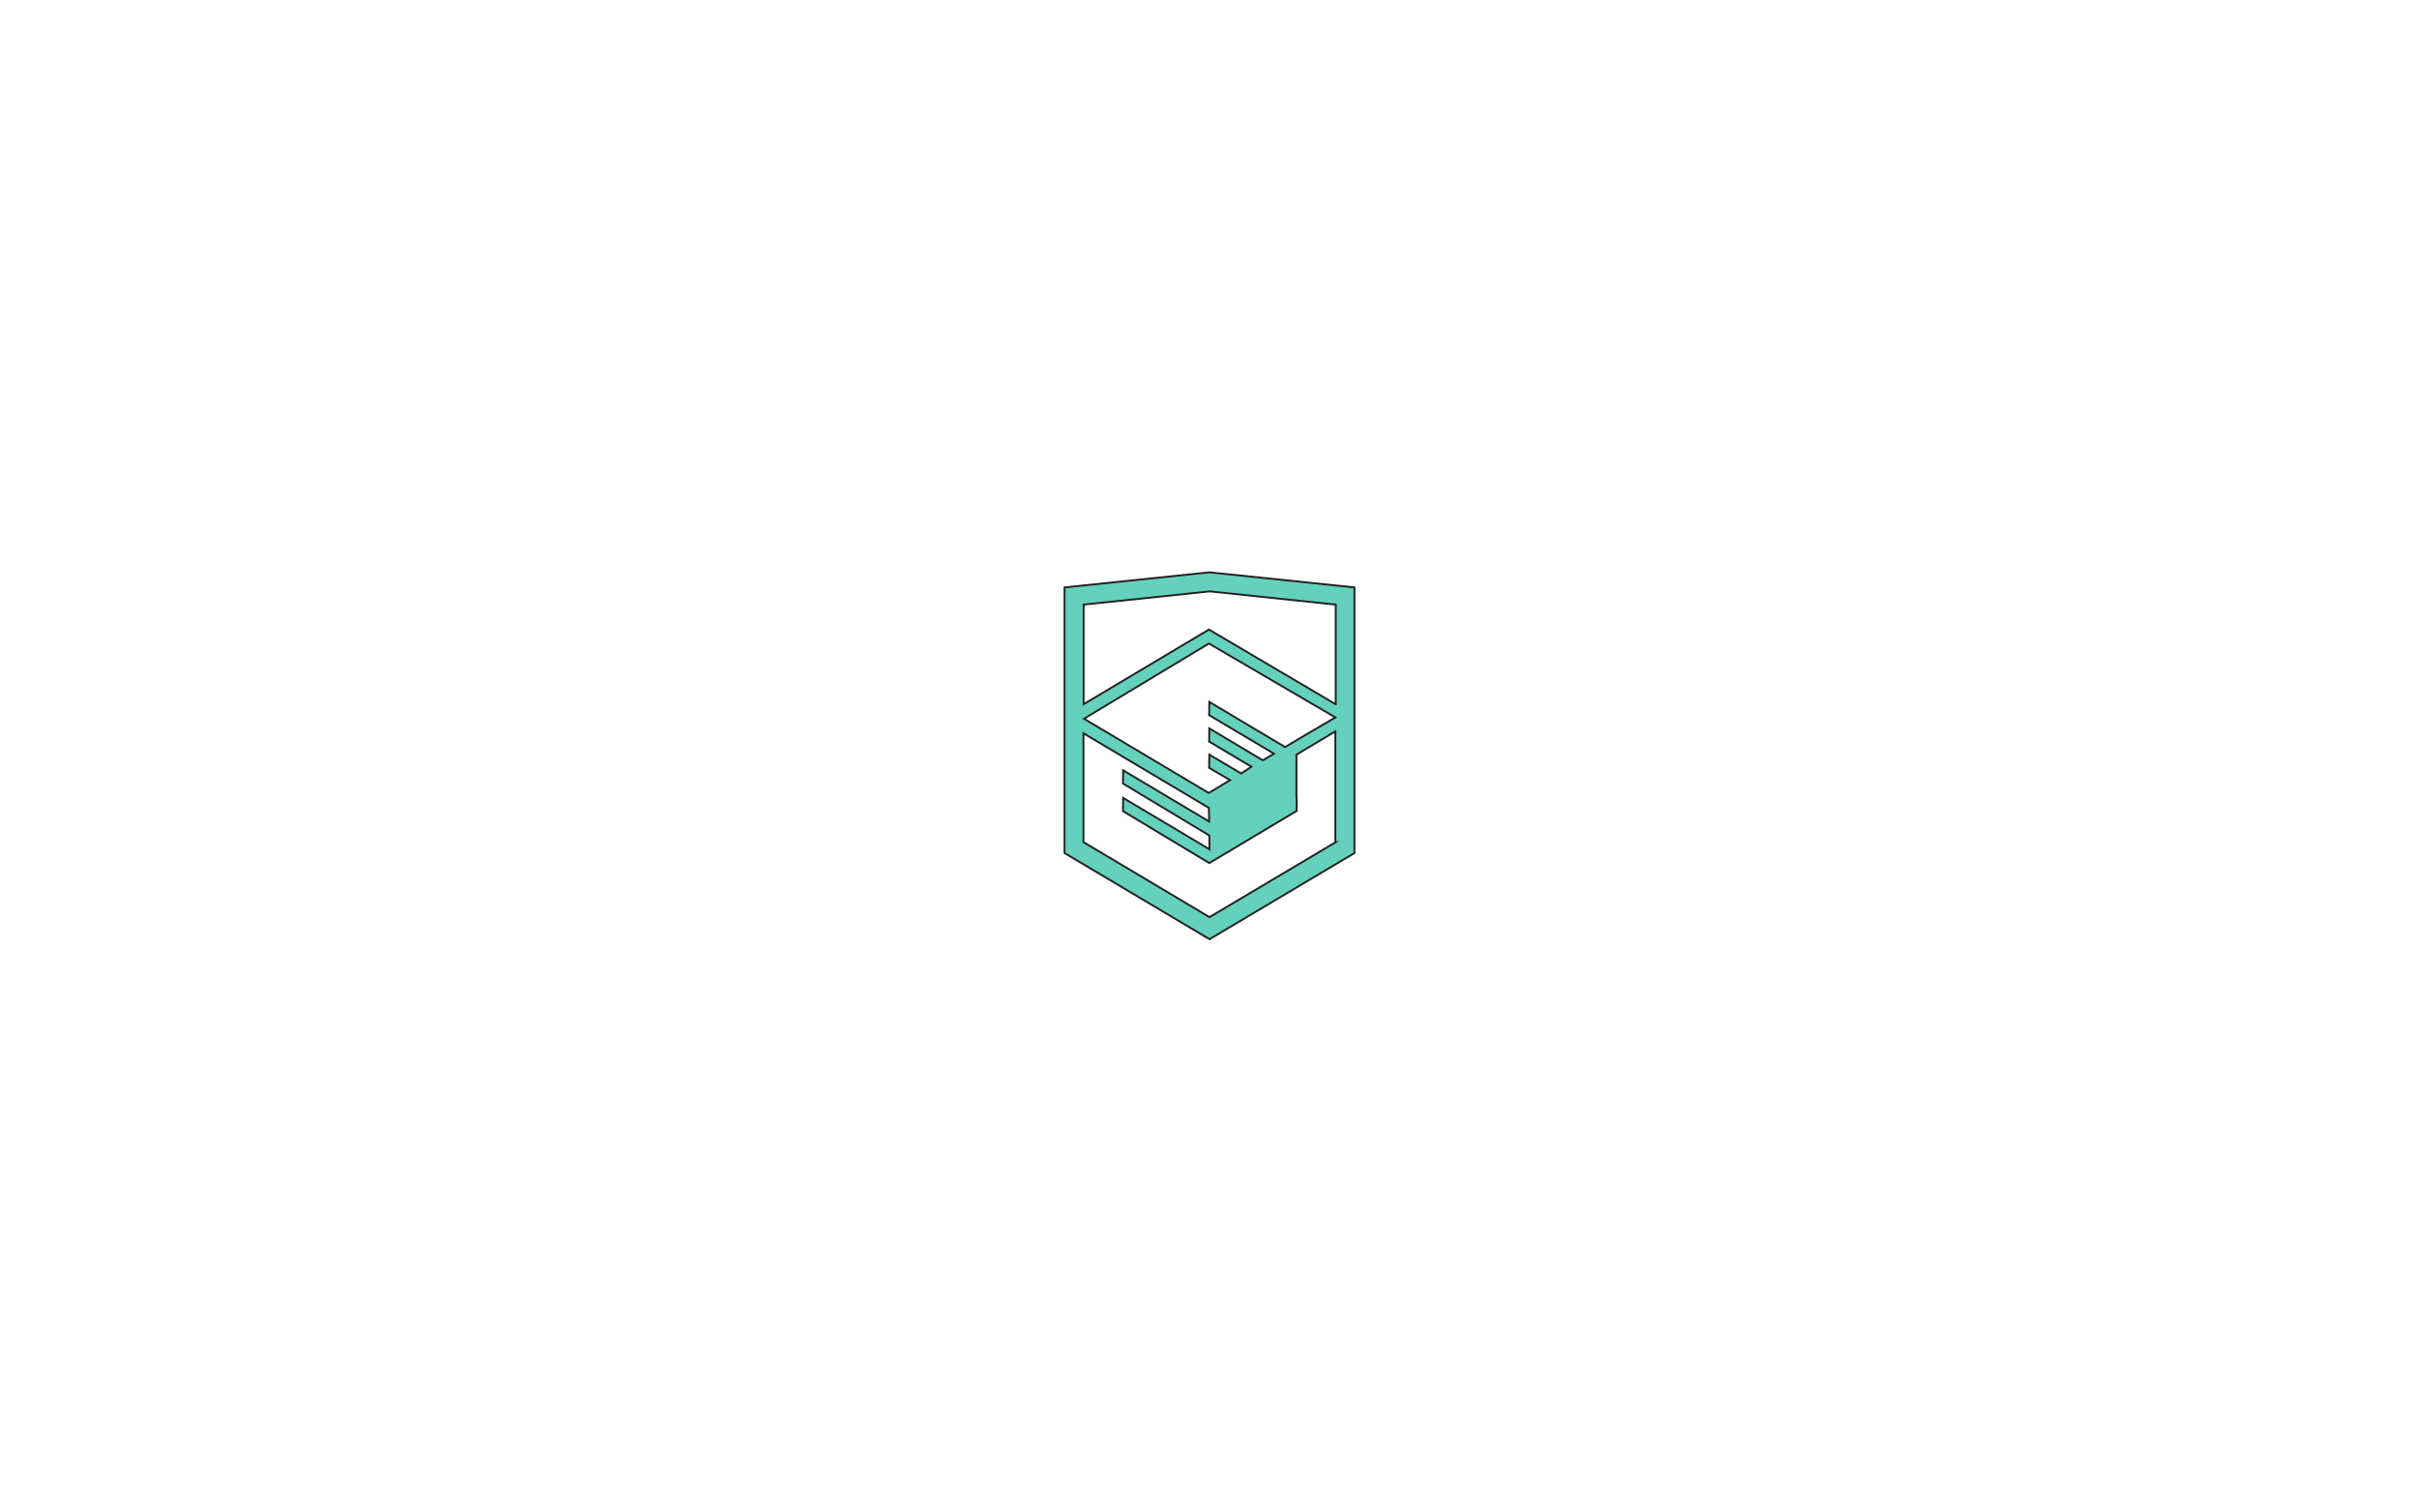
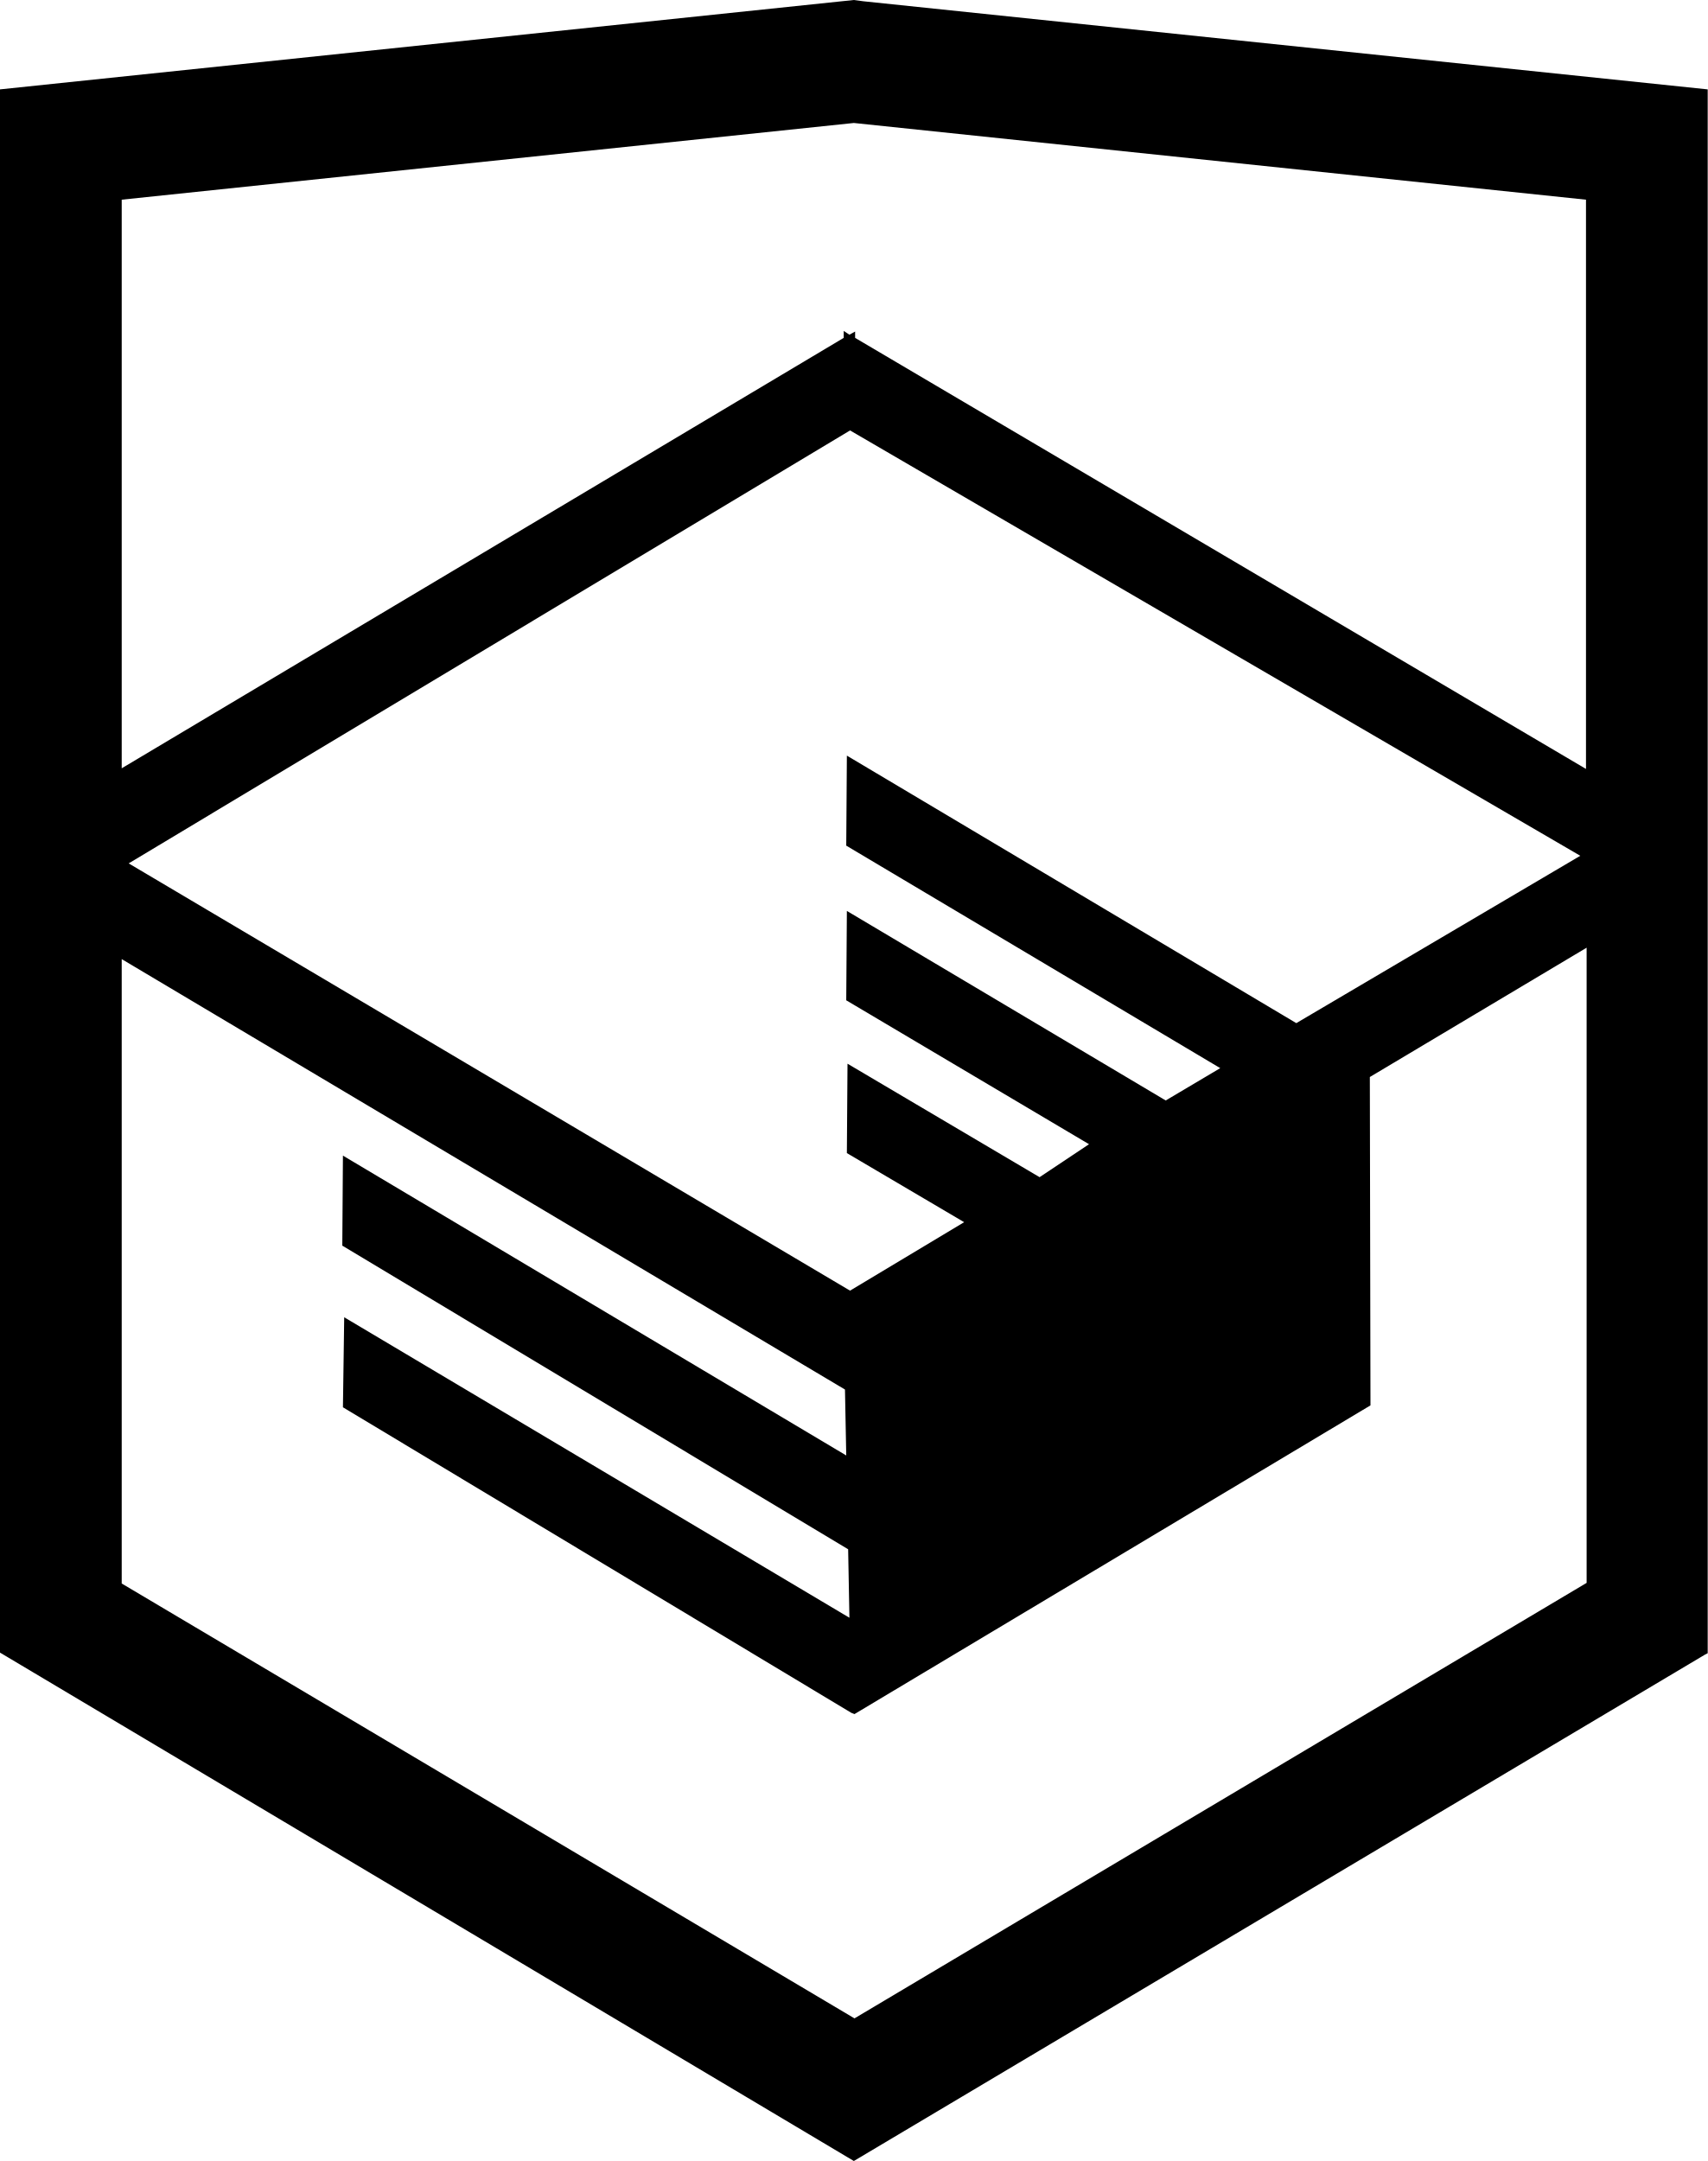
- <svg xmlns="http://www.w3.org/2000/svg" version="1.1" id="Layer_1" x="0px" y="0px" viewBox="0 0 1280 800" style="enable-background:new 0 0 1280 800;" xml:space="preserve">
-   <style type="text/css">
- 	.st0{fill:#63D1BB;stroke:#231F20;stroke-miterlimit:10;}
- </style>
-   <path class="st0" d="M640.8,303l-0.8-0.1l-76.7,8v140.6l76.7,45.6l76.7-45.6V310.9L640.8,303z M706.7,445.8L640,485.4l-66.7-39.7  v-57.6l66.4,39.5l0.1,7.2l-45.5-27.1l-0.1,7l45.7,27.5l0.1,7.3l-45.7-27.2l-0.1,7l45.7,27.5l46.2-27.6v-7l-0.1,0v-2.4v-2.9v-17.5  l20.6-12.3V445.8z M706.6,379.7l-18.2,10.7l-8.4,5l-40.1-23.9l-0.1,7l34.3,20.4l-0.3,0.2l-0.7,0.4l-4.9,2.9l-28.3-16.9l-0.1,7  l22.4,13.3l-5.3,3.5l-0.1,0.1l-16.9-10l-0.1,7l11.1,6.5l-11.3,6.8l-66-39.3l66.1-39.8v0L706.6,379.7z M706.7,372.7l-67-39.5v0l0,0  l0,0v0l-66.3,39.5V320l66.7-7l66.7,7V372.7z" />
+ <svg xmlns="http://www.w3.org/2000/svg" version="1.1" id="Layer_1" x="0px" y="0px" viewBox="0 0 26.94 34.09" style="enable-background:new 0 0 26.94 34.09;" xml:space="preserve">
+   <path d="M13.62,0.02L13.47,0L0,1.41v24.66l13.47,8.02L26.9,26.1l0.04-0.02V1.41L13.62,0.02z M25.02,12.13L13.49,5.33l0-0.1  l-0.09,0.05l-0.09-0.06v0.11L1.92,12.12V3.15l11.55-1.21l11.55,1.21L25.02,12.13L25.02,12.13z M13.41,6.79l11.52,6.71l-4.48,2.64  l-7.09-4.22l-0.01,1.42l5.9,3.51l-0.86,0.51l-5.03-2.99l-0.01,1.41l3.83,2.27l-0.78,0.52l-3.03-1.79l-0.01,1.41l1.85,1.09l-1.8,1.08  L2.03,13.62L13.41,6.79z M1.92,15.13l11.41,6.79l0.02,1.04l-7.94-4.73L5.4,19.65l7.98,4.79l0.02,1.08l-7.97-4.74L5.41,22.2  l8.02,4.82l0.05,0.02l8.14-4.87l-0.01-5.18l3.42-2.04v10.02l-11.55,6.87L1.92,24.98V15.13z" />
</svg>
